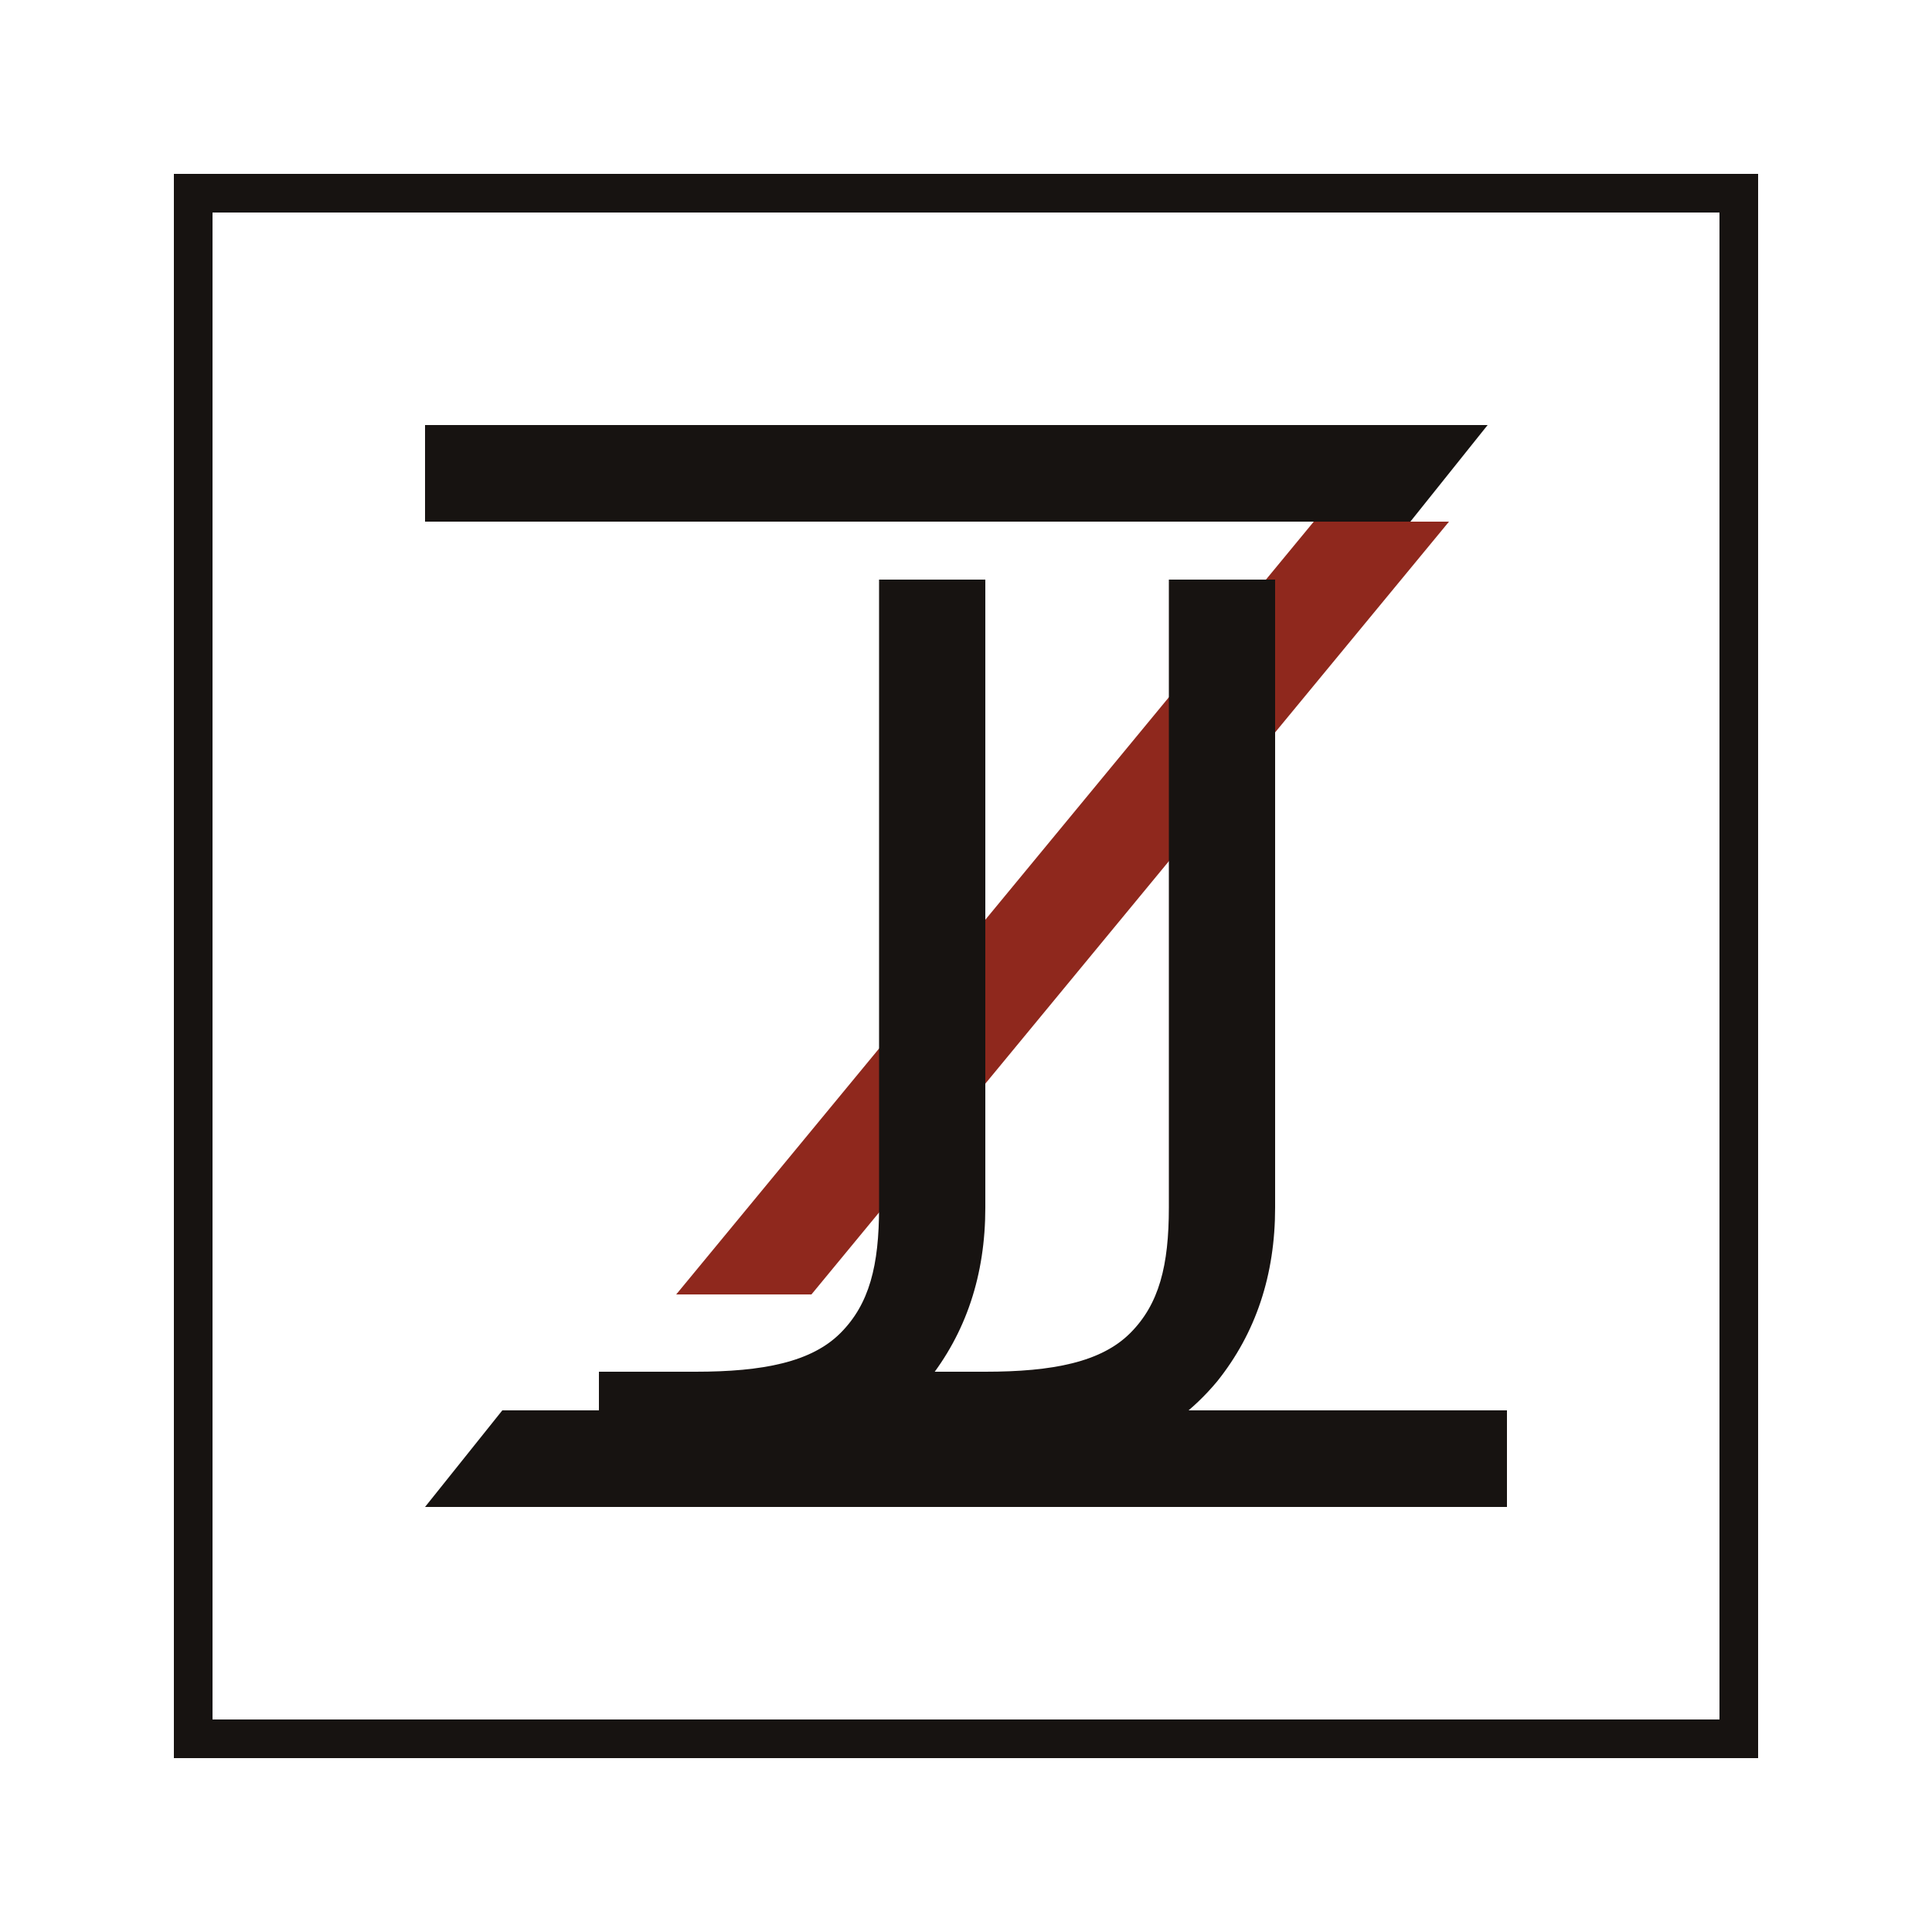
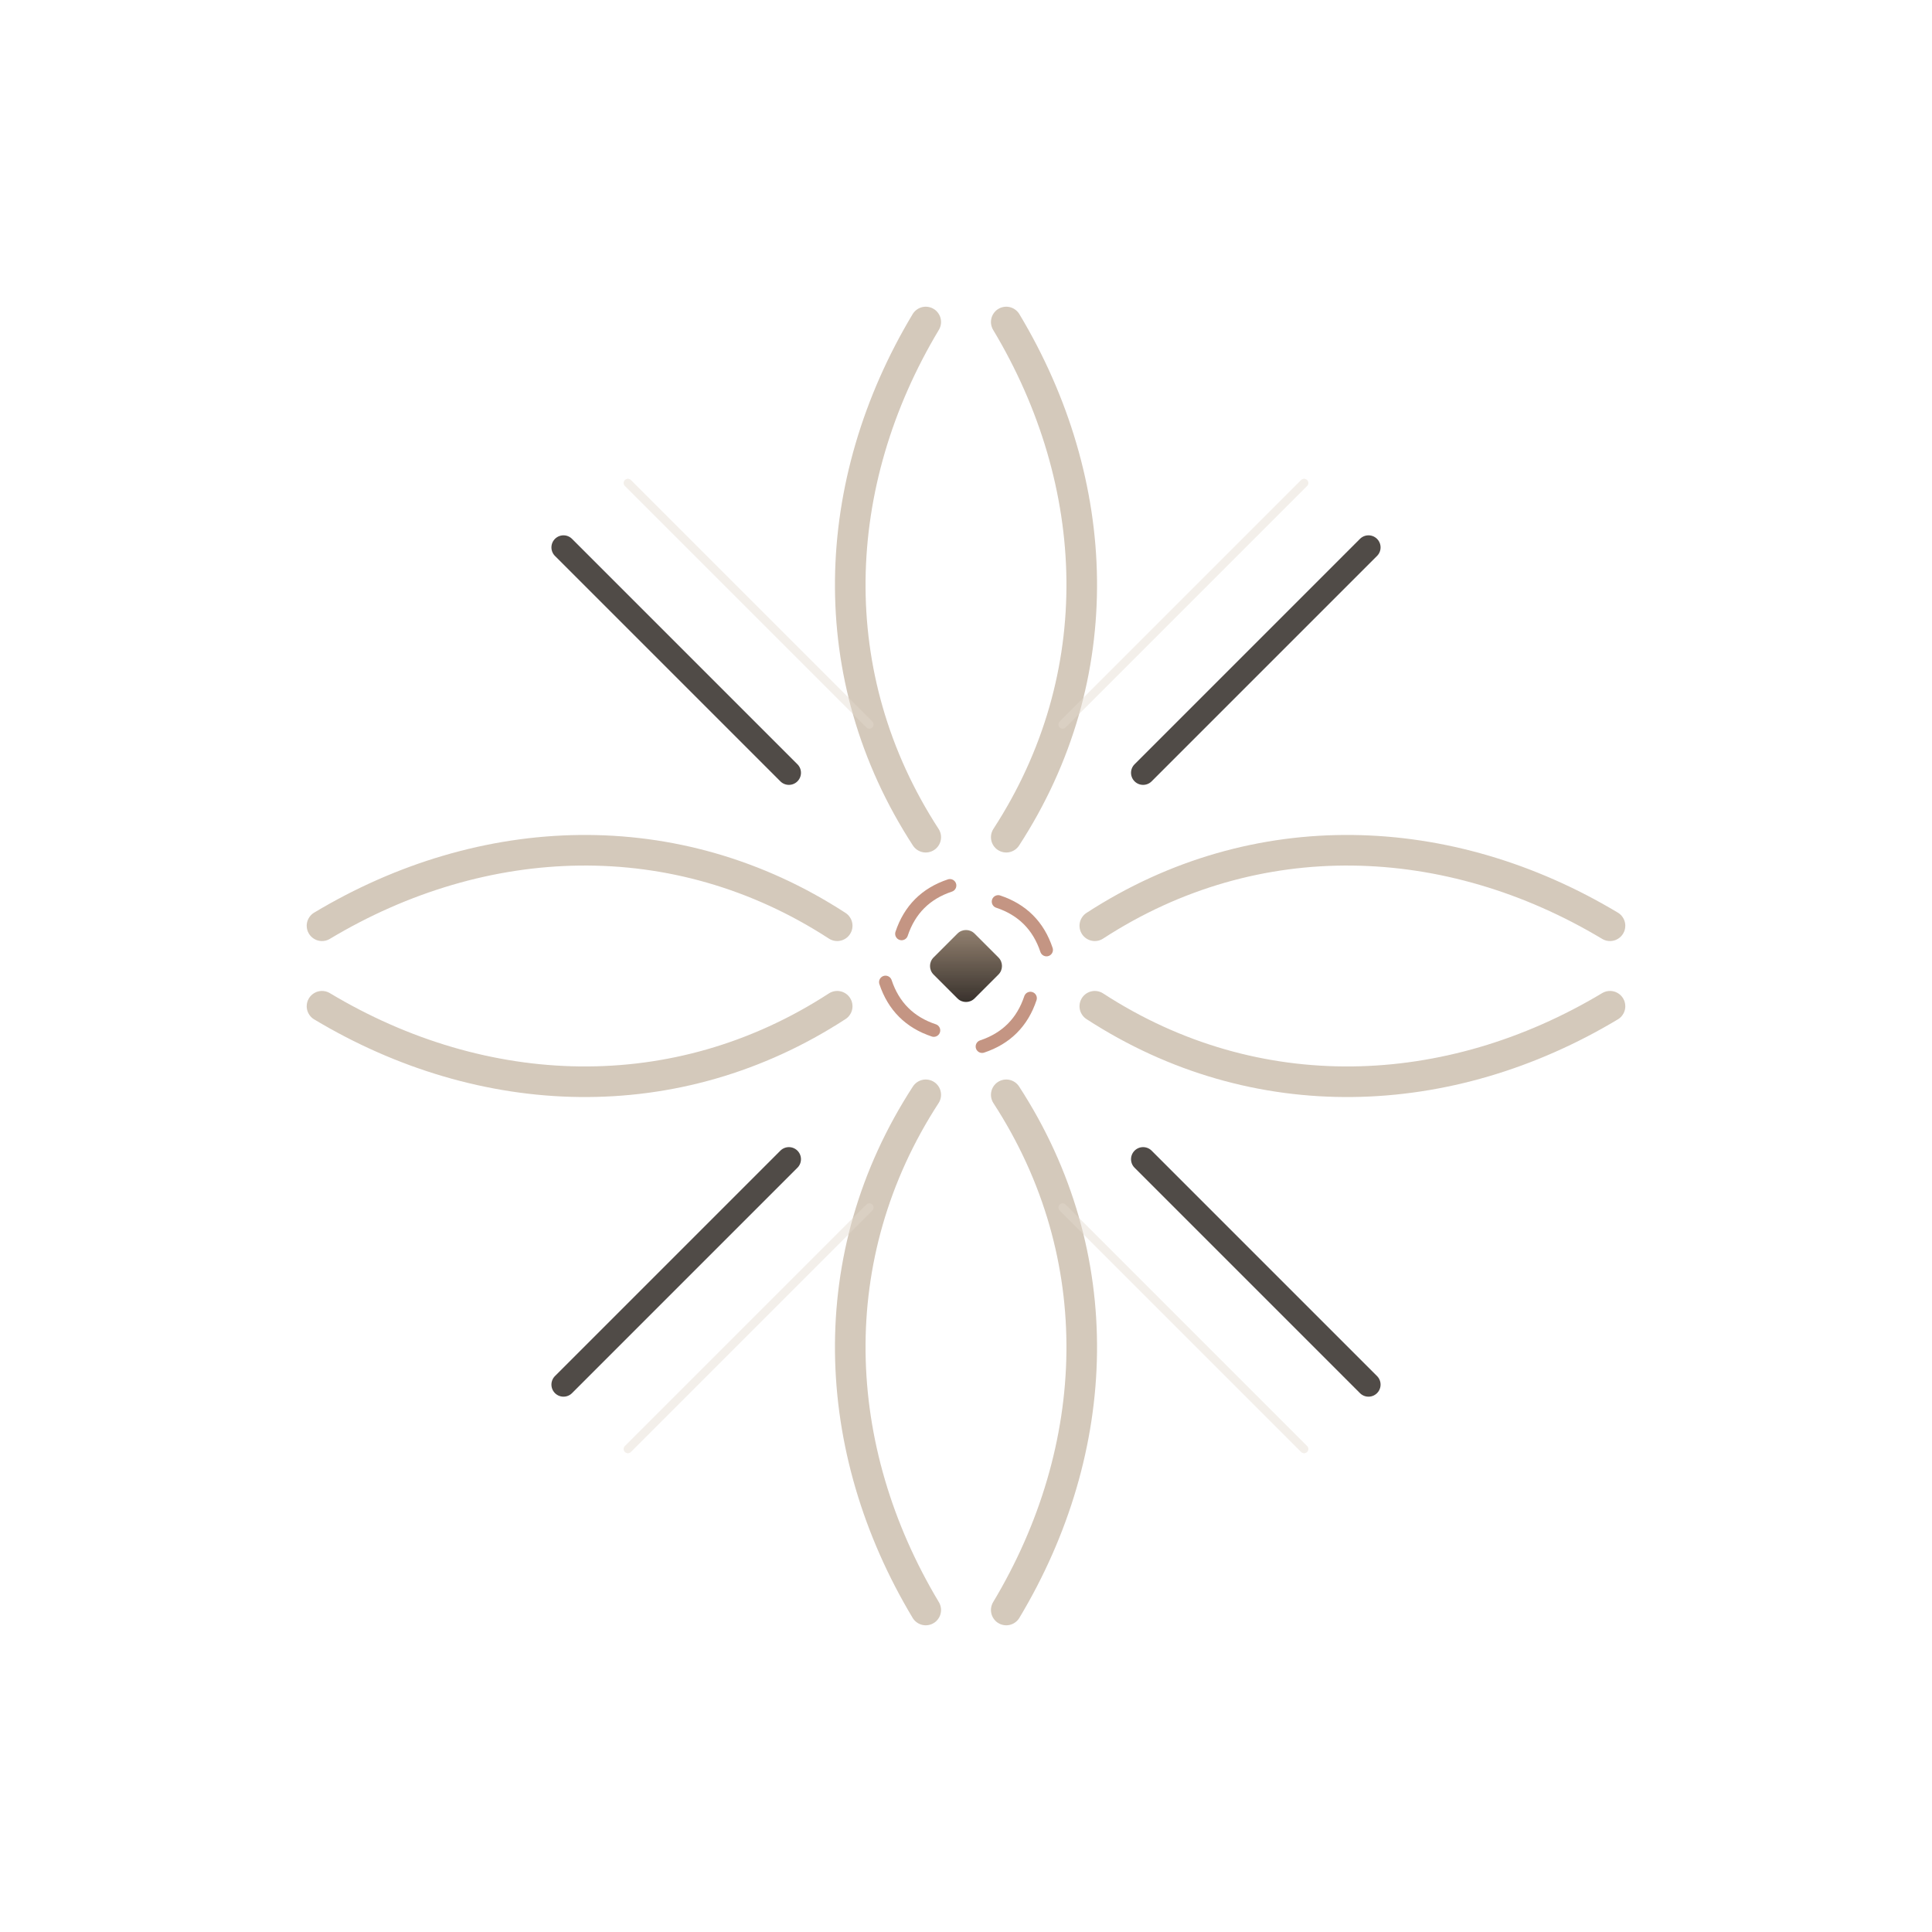
- <svg xmlns="http://www.w3.org/2000/svg" viewBox="0 0 200 200" fill="none">
-   <rect x="20" y="20" width="160" height="160" stroke="#171311" stroke-width="4" />
-   <path fill="#171311" d="M44 44h110l-8 10H44z" />
-   <path fill="#171311" d="M52 146h104v10H44z" />
-   <path fill="#8f281d" d="M136 54h14L84 134H70z" />
-   <path fill="#171311" d="M90 60h12v65c0 7-2 13-6 18-5 6-12 9-22 9H62v-10h10c7 0 12-1 15-4 3-3 4-7 4-13V60z" />
-   <path fill="#171311" d="M120 60h12v65c0 7-2 13-6 18-5 6-12 9-22 9H92v-10h10c7 0 12-1 15-4 3-3 4-7 4-13V60z" />
+ <svg xmlns="http://www.w3.org/2000/svg" viewBox="0 0 240 240" fill="none">
+   <defs>
+     <linearGradient id="contourStroke" x1="72" y1="56" x2="168" y2="182" gradientUnits="userSpaceOnUse">
+       <stop stop-color="#D2C6B8" />
+       <stop offset="0.55" stop-color="#A69787" />
+       <stop offset="1" stop-color="#75675B" />
+     </linearGradient>
+     <linearGradient id="axisStroke" x1="82" y1="80" x2="158" y2="158" gradientUnits="userSpaceOnUse">
+       <stop stop-color="#2A231F" />
+       <stop offset="0.55" stop-color="#14110F" />
+       <stop offset="1" stop-color="#6D6156" />
+     </linearGradient>
+     <linearGradient id="hairStroke" x1="78" y1="76" x2="162" y2="164" gradientUnits="userSpaceOnUse">
+       <stop stop-color="#E3D9CC" />
+       <stop offset="1" stop-color="#BDB0A0" />
+     </linearGradient>
+     <linearGradient id="accentStroke" x1="109" y1="109" x2="131" y2="131" gradientUnits="userSpaceOnUse">
+       <stop stop-color="#BE8A76" />
+       <stop offset="1" stop-color="#8D5F51" />
+     </linearGradient>
+     <linearGradient id="coreFill" x1="116" y1="116" x2="124" y2="124" gradientUnits="userSpaceOnUse">
+       <stop stop-color="#978470" />
+       <stop offset="1" stop-color="#211A16" />
+     </linearGradient>
+   </defs>
+   <g transform="translate(120 120)">
+     <g stroke="url(#contourStroke)" stroke-width="3.8" stroke-linecap="round" opacity="0.95">
+       <path d="M-80 -5C-60 -17 -36 -18 -16 -5" />
+       <path d="M-80 5C-60 17 -36 18 -16 5" />
+       <path d="M80 -5C60 -17 36 -18 16 -5" />
+       <path d="M80 5C60 17 36 18 16 5" />
+       <path d="M-5 -80C-17 -60 -18 -36 -5 -16" />
+       <path d="M5 -80C17 -60 18 -36 5 -16" />
+       <path d="M-5 80C-17 60 -18 36 -5 16" />
+       <path d="M5 80C17 60 18 36 5 16" />
+     </g>
+     <g stroke="url(#axisStroke)" stroke-width="3" stroke-linecap="round" opacity="0.82">
+       <path d="M-50 -52L-22 -24" />
+       <path d="M22 24L50 52" />
+       <path d="M50 -52L22 -24" />
+       <path d="M-22 24L-50 52" />
+     </g>
+     <g stroke="url(#hairStroke)" stroke-width="1.05" stroke-linecap="round" opacity="0.42">
+       <path d="M-42 -60L-12 -30" />
+       <path d="M12 30L42 60" />
+       <path d="M42 -60L12 -30" />
+       <path d="M-12 30L-42 60" />
+     </g>
+     <g stroke="url(#accentStroke)" stroke-width="1.6" stroke-linecap="round" stroke-linejoin="round" opacity="0.9">
+       <path d="M-8 -4C-7 -7 -5 -9 -2 -10" />
+       <path d="M4 -8C7 -7 9 -5 10 -2" />
+       <path d="M8 4C7 7 5 9 2 10" />
+       <path d="M-4 8C-7 7 -9 5 -10 2" />
+     </g>
+   </g>
+   <rect x="116.4" y="116.4" width="7.2" height="7.2" rx="1.5" transform="rotate(45 120 120)" fill="url(#coreFill)" opacity="0.94" />
</svg>
